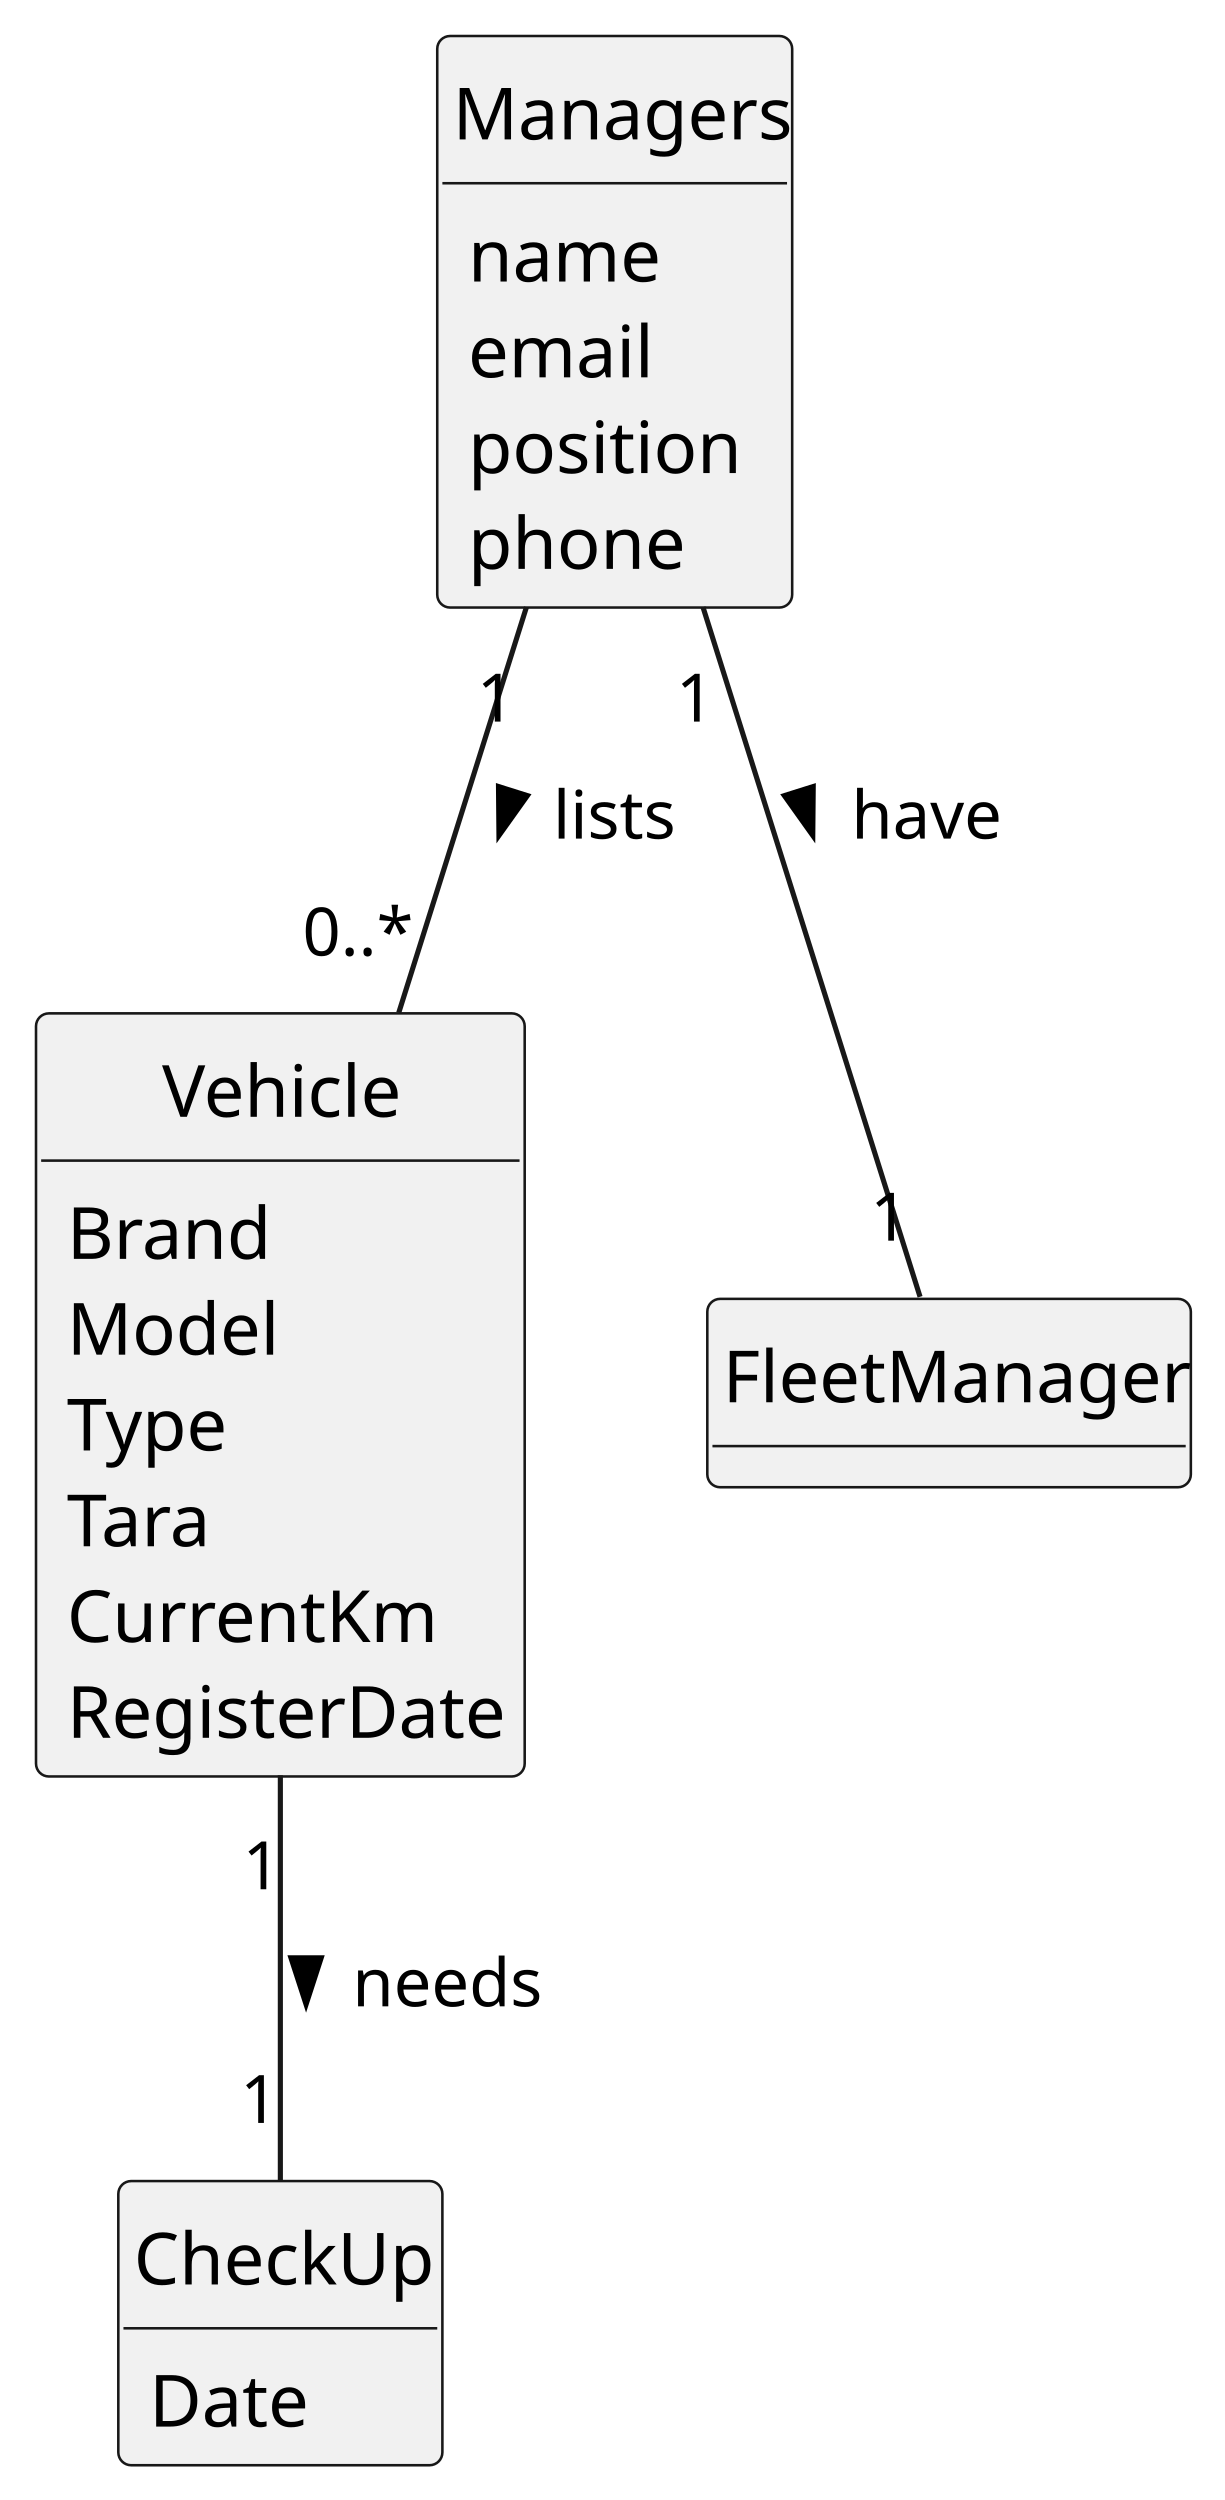
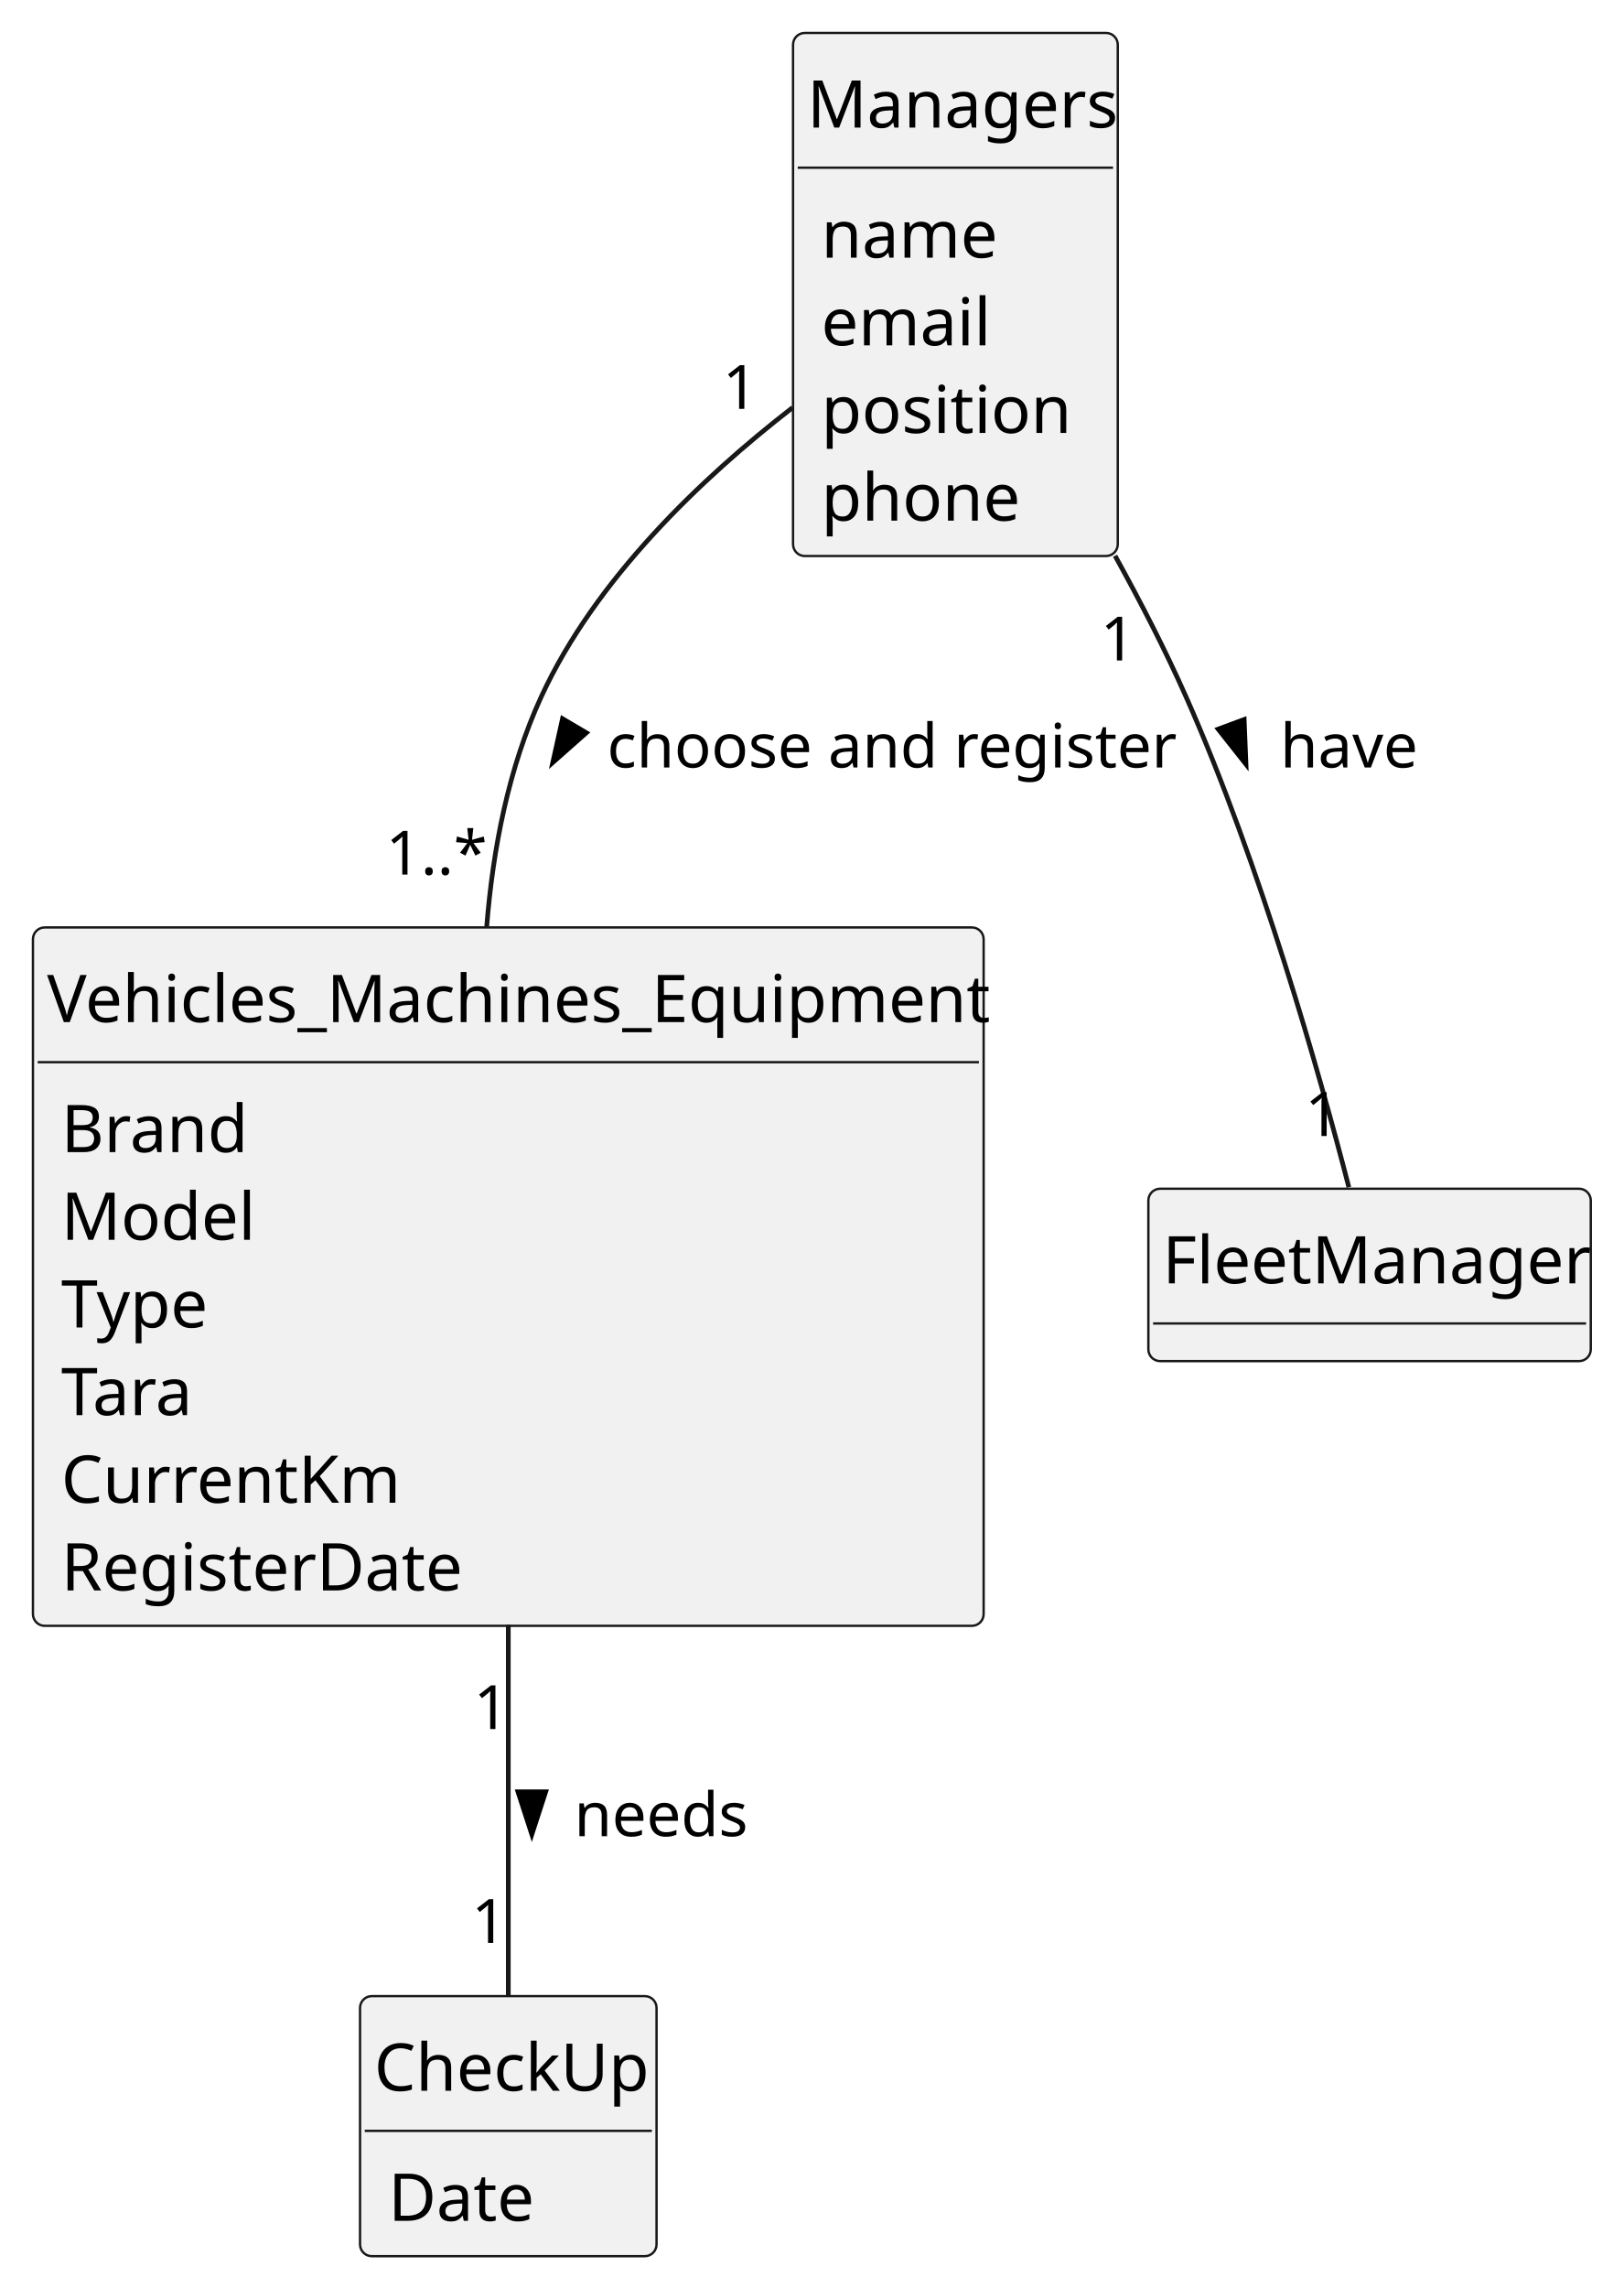
- <svg xmlns="http://www.w3.org/2000/svg" contentStyleType="text/css" height="486px" preserveAspectRatio="none" style="width:238px;height:486px;background:#FFFFFF;" version="1.1" viewBox="0 0 238 486" width="238px" zoomAndPan="magnify">
+ <svg xmlns="http://www.w3.org/2000/svg" contentStyleType="text/css" height="486px" preserveAspectRatio="none" style="width:345px;height:486px;background:#FFFFFF;" version="1.1" viewBox="0 0 345 486" width="345px" zoomAndPan="magnify">
  <defs />
  <g>
-     <g id="elem_Vehicle">
-       <rect codeLine="14" fill="#F1F1F1" height="148.348" id="Vehicle" rx="2.5" ry="2.5" style="stroke:#181818;stroke-width:0.5;" width="95" x="7" y="197" />
-       <text fill="#000000" font-family="sans-serif" font-size="14" lengthAdjust="spacing" textLength="46" x="31.5" y="217.107">Vehicle</text>
-       <line style="stroke:#181818;stroke-width:0.5;" x1="8" x2="101" y1="225.621" y2="225.621" />
+     <g id="elem_Vehicles_Machines_Equipment">
+       <rect codeLine="14" fill="#F1F1F1" height="148.348" id="Vehicles_Machines_Equipment" rx="2.5" ry="2.5" style="stroke:#181818;stroke-width:0.5;" width="202" x="7" y="197" />
+       <text fill="#000000" font-family="sans-serif" font-size="14" lengthAdjust="spacing" textLength="196" x="10" y="217.107">Vehicles_Machines_Equipment</text>
+       <line style="stroke:#181818;stroke-width:0.5;" x1="8" x2="208" y1="225.621" y2="225.621" />
      <text fill="#000000" font-family="sans-serif" font-size="14" lengthAdjust="spacing" textLength="38" x="13" y="244.728">Brand</text>
      <text fill="#000000" font-family="sans-serif" font-size="14" lengthAdjust="spacing" textLength="38" x="13" y="263.35">Model</text>
      <text fill="#000000" font-family="sans-serif" font-size="14" lengthAdjust="spacing" textLength="32" x="13" y="281.971">Type</text>
      <text fill="#000000" font-family="sans-serif" font-size="14" lengthAdjust="spacing" textLength="30" x="13" y="300.592">Tara</text>
      <text fill="#000000" font-family="sans-serif" font-size="14" lengthAdjust="spacing" textLength="68" x="13" y="319.213">CurrentKm</text>
      <text fill="#000000" font-family="sans-serif" font-size="14" lengthAdjust="spacing" textLength="83" x="13" y="337.834">RegisterDate</text>
    </g>
    <g id="elem_FleetManager">
-       <rect codeLine="23" fill="#F1F1F1" height="36.621" id="FleetManager" rx="2.5" ry="2.5" style="stroke:#181818;stroke-width:0.5;" width="94" x="137.5" y="252.5" />
-       <text fill="#000000" font-family="sans-serif" font-size="14" lengthAdjust="spacing" textLength="88" x="140.5" y="272.607">FleetManager</text>
-       <line style="stroke:#181818;stroke-width:0.5;" x1="138.5" x2="230.5" y1="281.121" y2="281.121" />
+       <rect codeLine="23" fill="#F1F1F1" height="36.621" id="FleetManager" rx="2.5" ry="2.5" style="stroke:#181818;stroke-width:0.5;" width="94" x="244" y="252.5" />
+       <text fill="#000000" font-family="sans-serif" font-size="14" lengthAdjust="spacing" textLength="88" x="247" y="272.607">FleetManager</text>
+       <line style="stroke:#181818;stroke-width:0.5;" x1="245" x2="337" y1="281.121" y2="281.121" />
    </g>
    <g id="elem_CheckUp">
-       <rect codeLine="26" fill="#F1F1F1" height="55.242" id="CheckUp" rx="2.5" ry="2.5" style="stroke:#181818;stroke-width:0.5;" width="63" x="23" y="424" />
-       <text fill="#000000" font-family="sans-serif" font-size="14" lengthAdjust="spacing" textLength="57" x="26" y="444.107">CheckUp</text>
-       <line style="stroke:#181818;stroke-width:0.5;" x1="24" x2="85" y1="452.621" y2="452.621" />
-       <text fill="#000000" font-family="sans-serif" font-size="14" lengthAdjust="spacing" textLength="30" x="29" y="471.728">Date</text>
+       <rect codeLine="26" fill="#F1F1F1" height="55.242" id="CheckUp" rx="2.5" ry="2.5" style="stroke:#181818;stroke-width:0.5;" width="63" x="76.5" y="424" />
+       <text fill="#000000" font-family="sans-serif" font-size="14" lengthAdjust="spacing" textLength="57" x="79.5" y="444.107">CheckUp</text>
+       <line style="stroke:#181818;stroke-width:0.5;" x1="77.5" x2="138.5" y1="452.621" y2="452.621" />
+       <text fill="#000000" font-family="sans-serif" font-size="14" lengthAdjust="spacing" textLength="30" x="82.5" y="471.728">Date</text>
    </g>
    <g id="elem_Managers">
-       <rect codeLine="30" fill="#F1F1F1" height="111.106" id="Managers" rx="2.5" ry="2.5" style="stroke:#181818;stroke-width:0.5;" width="69" x="85" y="7" />
-       <text fill="#000000" font-family="sans-serif" font-size="14" lengthAdjust="spacing" textLength="63" x="88" y="27.107">Managers</text>
-       <line style="stroke:#181818;stroke-width:0.5;" x1="86" x2="153" y1="35.621" y2="35.621" />
-       <text fill="#000000" font-family="sans-serif" font-size="14" lengthAdjust="spacing" textLength="35" x="91" y="54.728">name</text>
-       <text fill="#000000" font-family="sans-serif" font-size="14" lengthAdjust="spacing" textLength="33" x="91" y="73.35">email</text>
-       <text fill="#000000" font-family="sans-serif" font-size="14" lengthAdjust="spacing" textLength="49" x="91" y="91.971">position</text>
-       <text fill="#000000" font-family="sans-serif" font-size="14" lengthAdjust="spacing" textLength="40" x="91" y="110.592">phone</text>
+       <rect codeLine="30" fill="#F1F1F1" height="111.106" id="Managers" rx="2.5" ry="2.5" style="stroke:#181818;stroke-width:0.5;" width="69" x="168.5" y="7" />
+       <text fill="#000000" font-family="sans-serif" font-size="14" lengthAdjust="spacing" textLength="63" x="171.5" y="27.107">Managers</text>
+       <line style="stroke:#181818;stroke-width:0.5;" x1="169.5" x2="236.5" y1="35.621" y2="35.621" />
+       <text fill="#000000" font-family="sans-serif" font-size="14" lengthAdjust="spacing" textLength="35" x="174.5" y="54.728">name</text>
+       <text fill="#000000" font-family="sans-serif" font-size="14" lengthAdjust="spacing" textLength="33" x="174.5" y="73.35">email</text>
+       <text fill="#000000" font-family="sans-serif" font-size="14" lengthAdjust="spacing" textLength="49" x="174.5" y="91.971">position</text>
+       <text fill="#000000" font-family="sans-serif" font-size="14" lengthAdjust="spacing" textLength="40" x="174.5" y="110.592">phone</text>
    </g>
    <g id="link_Managers_FleetManager">
-       <path codeLine="37" d="M136.66,118.03 C150.65,162.48 169.57,222.56 178.86,252.1 " fill="none" id="Managers-FleetManager" style="stroke:#181818;stroke-width:1.0;" />
-       <polygon fill="#000000" points="158.001,162.415,158.089,152.905,152.482,154.669,158.001,162.415" style="stroke:#000000;stroke-width:1.0;" />
-       <text fill="#000000" font-family="sans-serif" font-size="13" lengthAdjust="spacing" textLength="26" x="165.5" y="163.028">have</text>
-       <text fill="#000000" font-family="sans-serif" font-size="13" lengthAdjust="spacing" textLength="7" x="131.41" y="140.274">1</text>
-       <text fill="#000000" font-family="sans-serif" font-size="13" lengthAdjust="spacing" textLength="7" x="169.175" y="241.178">1</text>
+       <path codeLine="37" d="M236.92,118.05 C242.34,127.84 247.6,138.08 252,148 C267.87,183.78 280.35,228.02 286.6,252.19 " fill="none" id="Managers-FleetManager" style="stroke:#181818;stroke-width:1.0;" />
+       <polygon fill="#000000" points="264.736,162.334,264.351,152.832,258.839,154.873,264.736,162.334" style="stroke:#000000;stroke-width:1.0;" />
+       <text fill="#000000" font-family="sans-serif" font-size="13" lengthAdjust="spacing" textLength="26" x="272" y="163.028">have</text>
+       <text fill="#000000" font-family="sans-serif" font-size="13" lengthAdjust="spacing" textLength="7" x="233.818" y="140.297">1</text>
+       <text fill="#000000" font-family="sans-serif" font-size="13" lengthAdjust="spacing" textLength="7" x="277.279" y="241.294">1</text>
    </g>
-     <g id="link_Vehicle_CheckUp">
-       <path codeLine="38" d="M54.5,345.12 C54.5,373.04 54.5,403.14 54.5,423.99 " fill="none" id="Vehicle-CheckUp" style="stroke:#181818;stroke-width:1.0;" />
-       <polygon fill="#000000" points="59.5,389.646,62.439,380.6,56.561,380.6,59.5,389.646" style="stroke:#000000;stroke-width:1.0;" />
-       <text fill="#000000" font-family="sans-serif" font-size="13" lengthAdjust="spacing" textLength="35" x="68.5" y="390.028">needs</text>
-       <text fill="#000000" font-family="sans-serif" font-size="13" lengthAdjust="spacing" textLength="7" x="47.156" y="367.278">1</text>
-       <text fill="#000000" font-family="sans-serif" font-size="13" lengthAdjust="spacing" textLength="7" x="46.691" y="412.697">1</text>
+     <g id="link_Vehicles_Machines_Equipment_CheckUp">
+       <path codeLine="38" d="M108,345.12 C108,373.04 108,403.14 108,423.99 " fill="none" id="Vehicles_Machines_Equipment-CheckUp" style="stroke:#181818;stroke-width:1.0;" />
+       <polygon fill="#000000" points="113,389.646,115.939,380.6,110.061,380.6,113,389.646" style="stroke:#000000;stroke-width:1.0;" />
+       <text fill="#000000" font-family="sans-serif" font-size="13" lengthAdjust="spacing" textLength="35" x="122" y="390.028">needs</text>
+       <text fill="#000000" font-family="sans-serif" font-size="13" lengthAdjust="spacing" textLength="7" x="100.656" y="367.278">1</text>
+       <text fill="#000000" font-family="sans-serif" font-size="13" lengthAdjust="spacing" textLength="7" x="100.191" y="412.697">1</text>
    </g>
-     <g id="link_Managers_Vehicle">
-       <path codeLine="39" d="M102.34,118.03 C94.74,142.16 85.69,170.91 77.52,196.87 " fill="none" id="Managers-Vehicle" style="stroke:#181818;stroke-width:1.0;" />
-       <polygon fill="#000000" points="96.999,162.415,102.518,154.67,96.911,152.905,96.999,162.415" style="stroke:#000000;stroke-width:1.0;" />
-       <text fill="#000000" font-family="sans-serif" font-size="13" lengthAdjust="spacing" textLength="24" x="107.5" y="163.028">lists</text>
-       <text fill="#000000" font-family="sans-serif" font-size="13" lengthAdjust="spacing" textLength="7" x="92.693" y="140.274">1</text>
-       <text fill="#000000" font-family="sans-serif" font-size="13" lengthAdjust="spacing" textLength="20" x="58.802" y="185.762">0..*</text>
+     <g id="link_Managers_Vehicles_Machines_Equipment">
+       <path codeLine="39" d="M168.4,86.58 C149.03,101.59 126.52,122.99 115,148 C108.08,163.03 104.73,180.23 103.41,196.88 " fill="none" id="Managers-Vehicles_Machines_Equipment" style="stroke:#181818;stroke-width:1.0;" />
+       <polygon fill="#000000" points="117.462,161.953,124.585,155.652,119.521,152.668,117.462,161.953" style="stroke:#000000;stroke-width:1.0;" />
+       <text fill="#000000" font-family="sans-serif" font-size="13" lengthAdjust="spacing" textLength="114" x="129" y="163.028">choose and register</text>
+       <text fill="#000000" font-family="sans-serif" font-size="13" lengthAdjust="spacing" textLength="7" x="153.542" y="86.841">1</text>
+       <text fill="#000000" font-family="sans-serif" font-size="13" lengthAdjust="spacing" textLength="20" x="81.974" y="185.773">1..*</text>
    </g>
  </g>
</svg>
